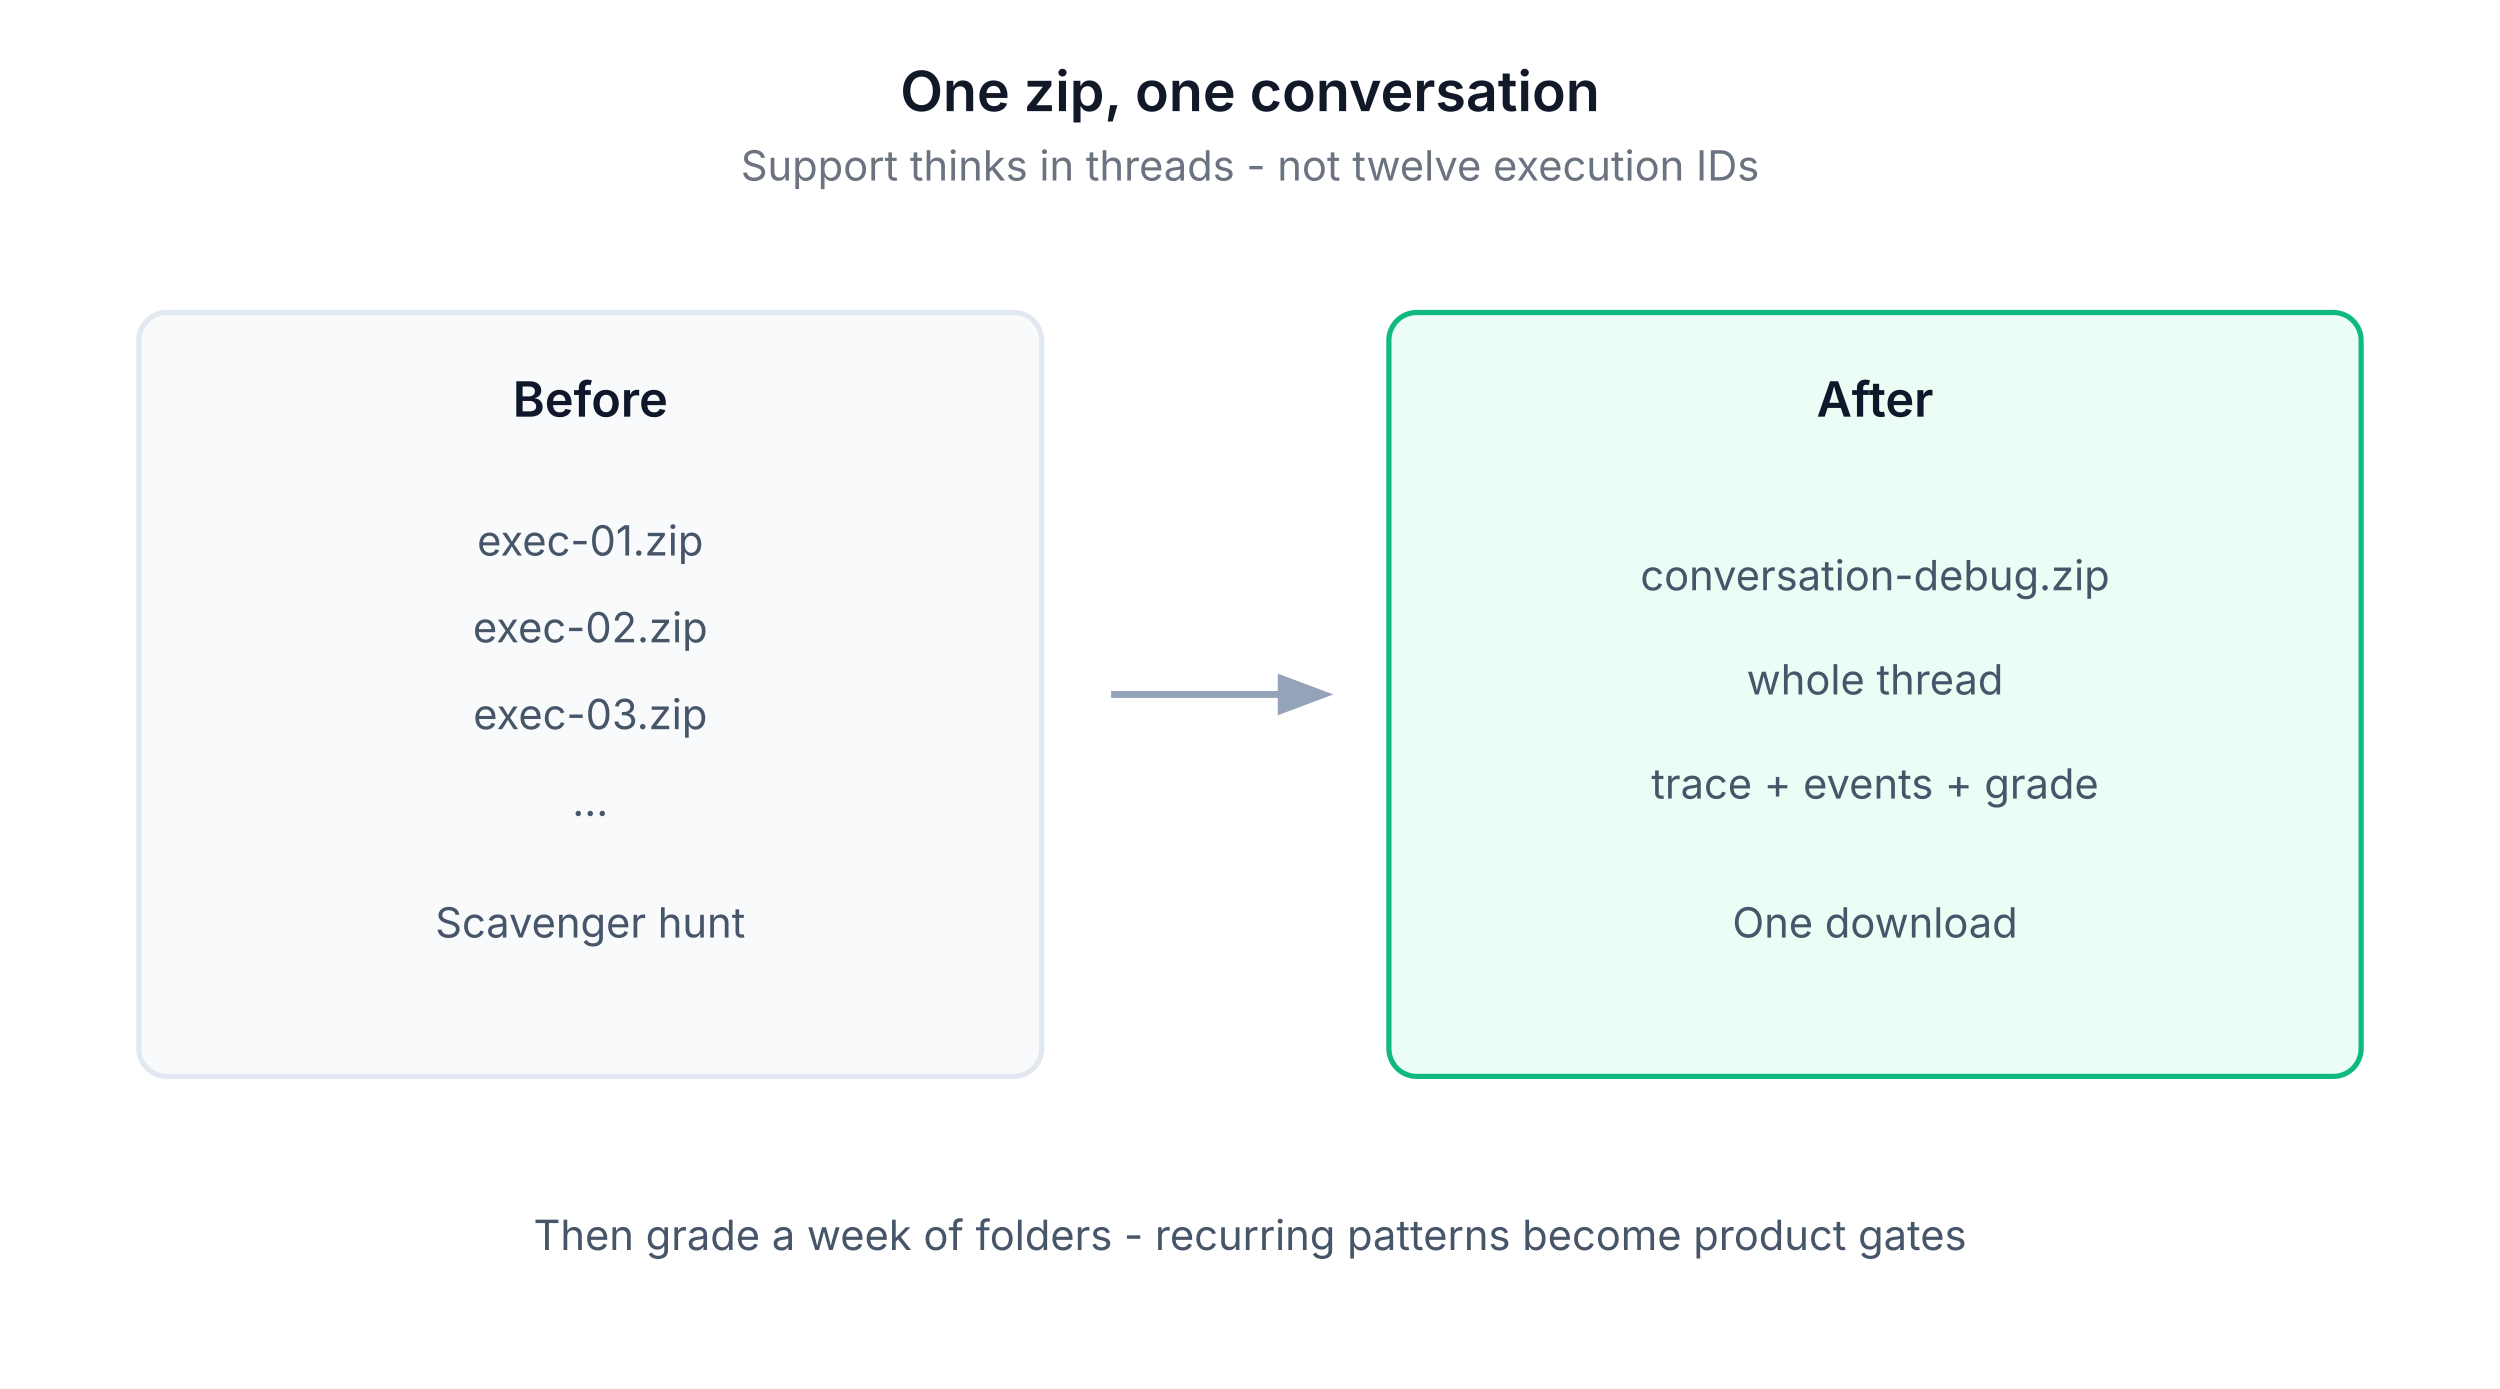
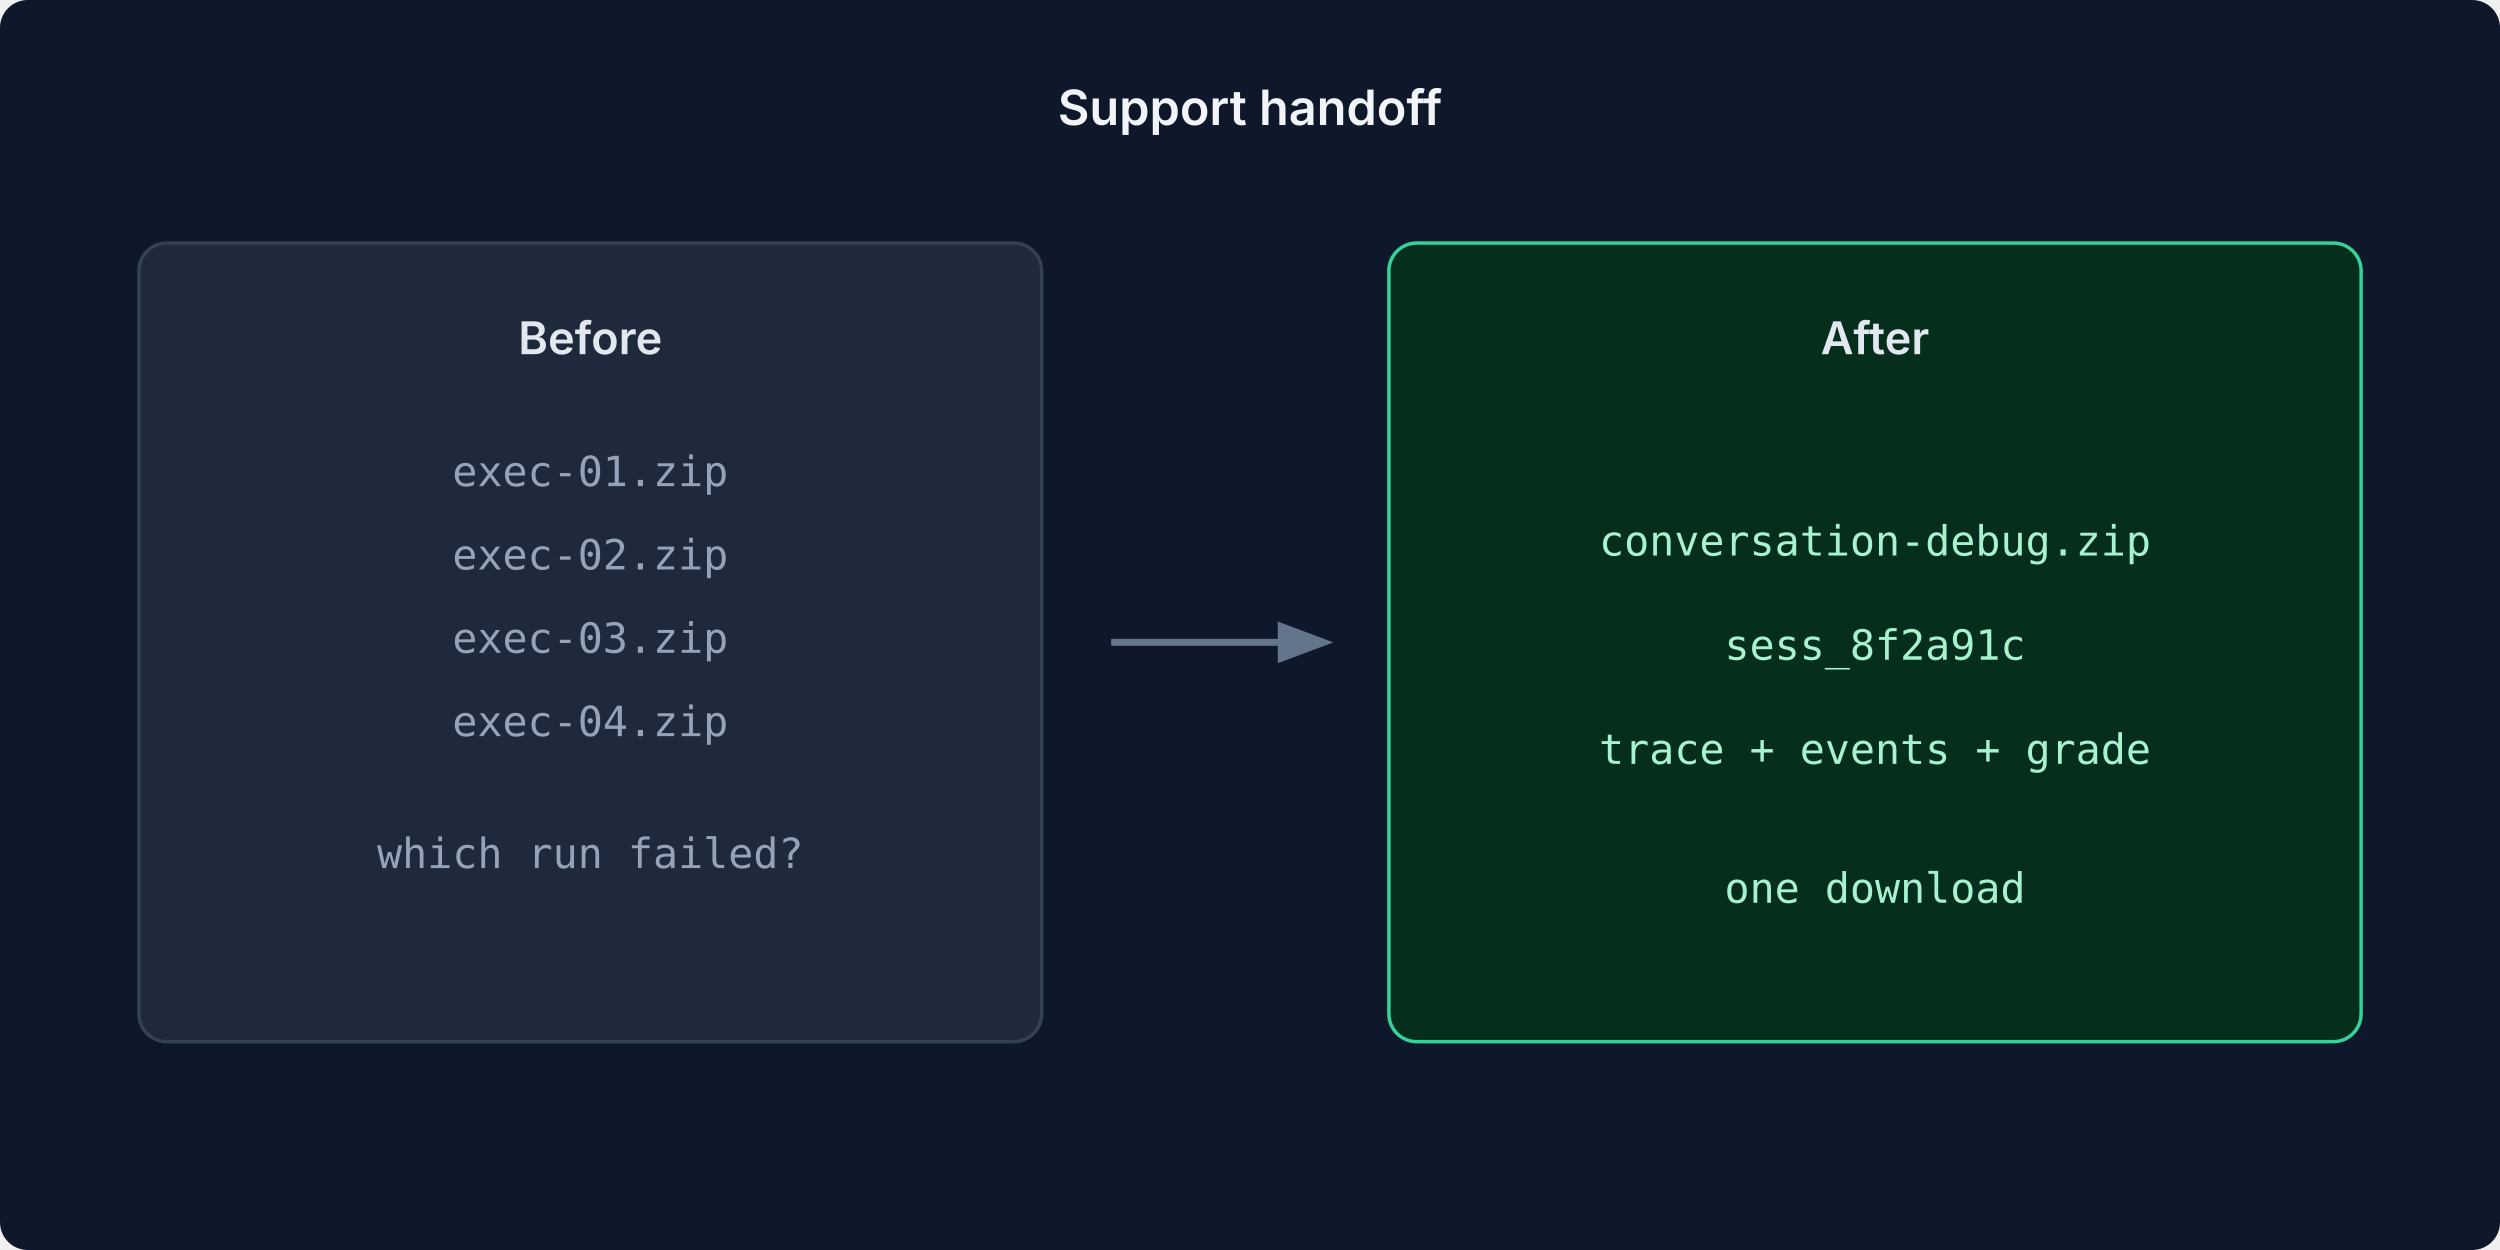
- <svg xmlns="http://www.w3.org/2000/svg" viewBox="0 0 720 400" role="img" aria-labelledby="title desc">
+ <svg xmlns="http://www.w3.org/2000/svg" viewBox="0 0 720 360" role="img" aria-labelledby="title desc">
  <defs>
    <style type="text/css">
-       .title { font: 600 16px -apple-system, BlinkMacSystemFont, "Segoe UI", sans-serif; fill: #111827; }
-       .subtitle { font: 400 12px -apple-system, BlinkMacSystemFont, "Segoe UI", sans-serif; fill: #6b7280; }
-       .box { fill: #f8fafc; stroke: #e2e8f0; stroke-width: 1.5; }
-       .box-good { fill: #ecfdf5; stroke: #10b981; stroke-width: 1.5; }
-       .label { font: 600 14px -apple-system, BlinkMacSystemFont, "Segoe UI", sans-serif; fill: #0f172a; }
-       .item { font: 400 12px -apple-system, BlinkMacSystemFont, "Segoe UI", sans-serif; fill: #475569; }
-       .arrow { stroke: #94a3b8; stroke-width: 2; fill: none; marker-end: url(#ah2); }
+       .bg { fill: #0f172a; }
+       .box { fill: #1e293b; stroke: #334155; }
+       .box-good { fill: #052e1c; stroke: #34d399; }
+       .h { font: 600 14px ui-sans-serif, system-ui, -apple-system, sans-serif; fill: #f1f5f9; }
+       .l { font: 600 13px ui-sans-serif, system-ui, -apple-system, sans-serif; fill: #e2e8f0; }
+       .item { font: 400 12px ui-monospace, SFMono-Regular, Menlo, monospace; fill: #94a3b8; }
+       .good { font: 500 12px ui-monospace, SFMono-Regular, Menlo, monospace; fill: #a7f3d0; }
+       .arrow { stroke: #64748b; stroke-width: 2; fill: none; marker-end: url(#ah); }
    </style>
-     <marker id="ah2" markerWidth="8" markerHeight="8" refX="6" refY="3" orient="auto">
-       <polygon points="0 0, 8 3, 0 6" fill="#94a3b8" />
+     <marker id="ah" markerWidth="8" markerHeight="8" refX="6" refY="3" orient="auto">
+       <polygon points="0 0, 8 3, 0 6" fill="#64748b" />
    </marker>
  </defs>
-   <rect width="720" height="400" fill="#ffffff" />
-   <text x="360" y="32" text-anchor="middle" class="title">One zip, one conversation</text>
-   <text x="360" y="52" text-anchor="middle" class="subtitle">Support thinks in threads - not twelve execution IDs</text>
-   <rect x="40" y="90" width="260" height="220" class="box" rx="8" />
-   <text x="170" y="120" text-anchor="middle" class="label">Before</text>
-   <text x="170" y="160" text-anchor="middle" class="item">exec-01.zip</text>
-   <text x="170" y="185" text-anchor="middle" class="item">exec-02.zip</text>
-   <text x="170" y="210" text-anchor="middle" class="item">exec-03.zip</text>
-   <text x="170" y="235" text-anchor="middle" class="item">...</text>
-   <text x="170" y="270" text-anchor="middle" class="item">Scavenger hunt</text>
-   <line x1="320" y1="200" x2="380" y2="200" class="arrow" />
-   <rect x="400" y="90" width="280" height="220" class="box-good" rx="8" />
-   <text x="540" y="120" text-anchor="middle" class="label">After</text>
-   <text x="540" y="170" text-anchor="middle" class="item">conversation-debug.zip</text>
-   <text x="540" y="200" text-anchor="middle" class="item">whole thread</text>
-   <text x="540" y="230" text-anchor="middle" class="item">trace + events + grade</text>
-   <text x="540" y="270" text-anchor="middle" class="item">One download</text>
-   <text x="360" y="360" text-anchor="middle" class="item">Then grade a week of folders - recurring patterns become product gates</text>
+   <rect width="720" height="360" class="bg" rx="8" />
+   <text x="360" y="36" text-anchor="middle" class="h">Support handoff</text>
+   <rect x="40" y="70" width="260" height="230" class="box" rx="8" />
+   <text x="170" y="102" text-anchor="middle" class="l">Before</text>
+   <text x="170" y="140" text-anchor="middle" class="item">exec-01.zip</text>
+   <text x="170" y="164" text-anchor="middle" class="item">exec-02.zip</text>
+   <text x="170" y="188" text-anchor="middle" class="item">exec-03.zip</text>
+   <text x="170" y="212" text-anchor="middle" class="item">exec-04.zip</text>
+   <text x="170" y="250" text-anchor="middle" class="item">which run failed?</text>
+   <path d="M320 185 H380" class="arrow" />
+   <rect x="400" y="70" width="280" height="230" class="box-good" rx="8" />
+   <text x="540" y="102" text-anchor="middle" class="l">After</text>
+   <text x="540" y="160" text-anchor="middle" class="good">conversation-debug.zip</text>
+   <text x="540" y="190" text-anchor="middle" class="good">sess_8f2a91c</text>
+   <text x="540" y="220" text-anchor="middle" class="good">trace + events + grade</text>
+   <text x="540" y="260" text-anchor="middle" class="good">one download</text>
</svg>
